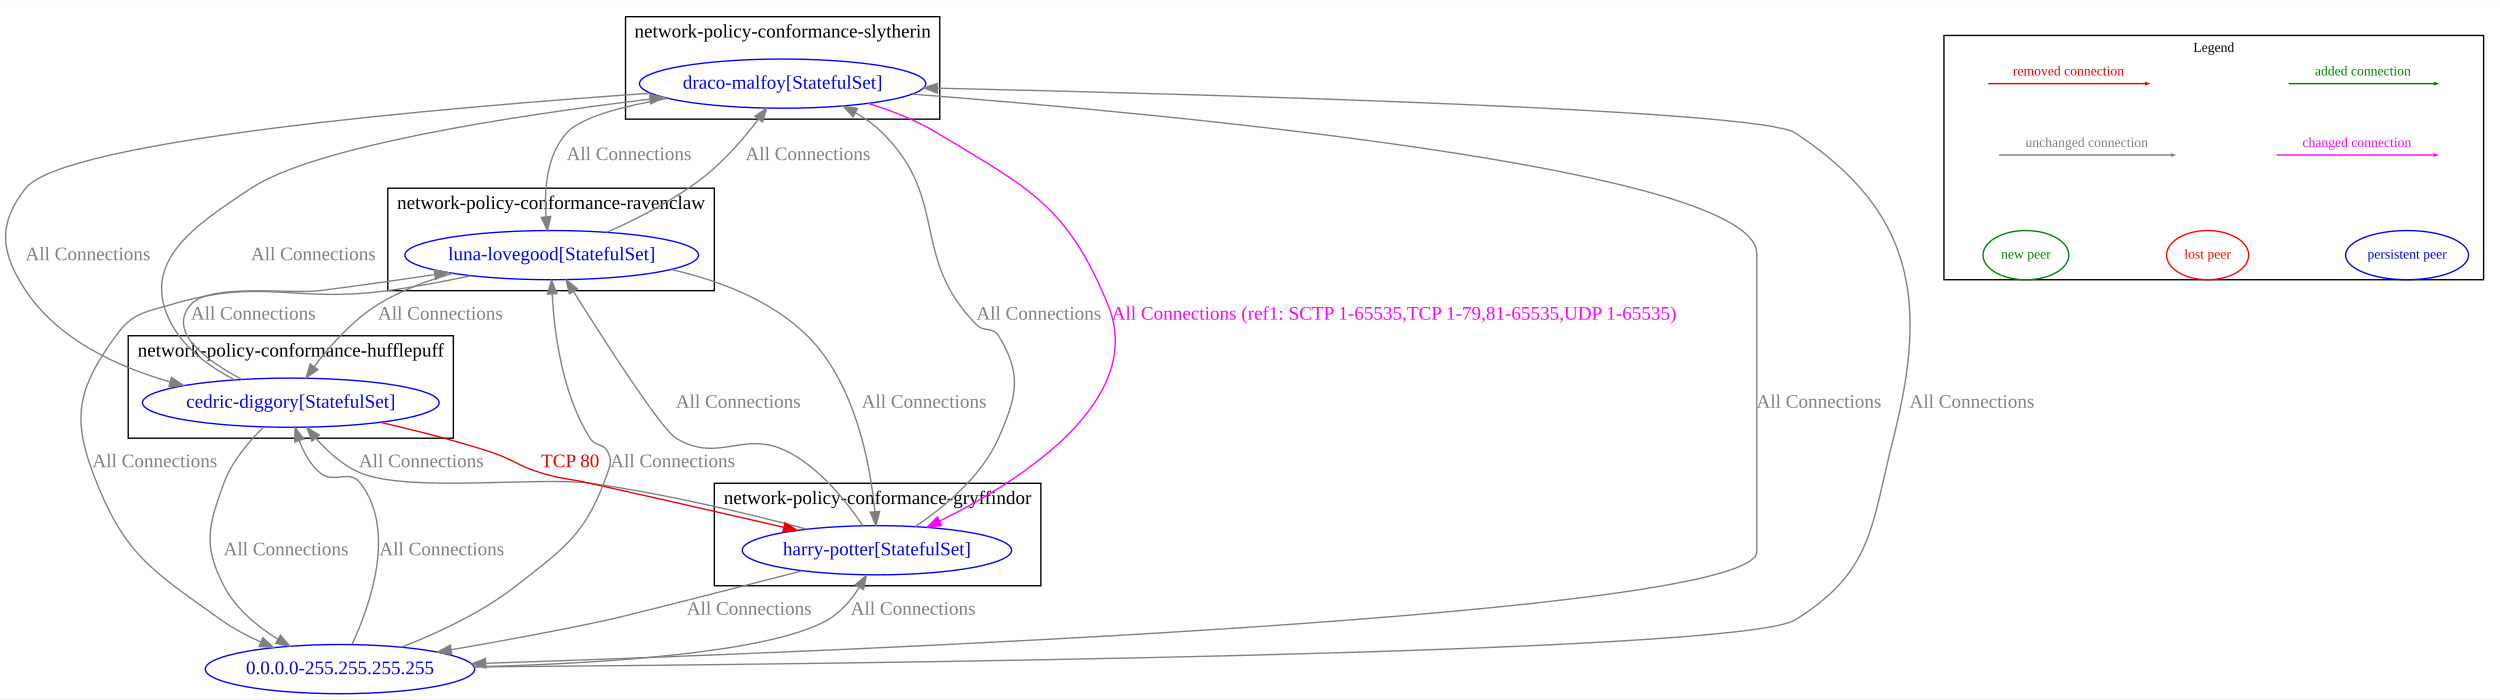
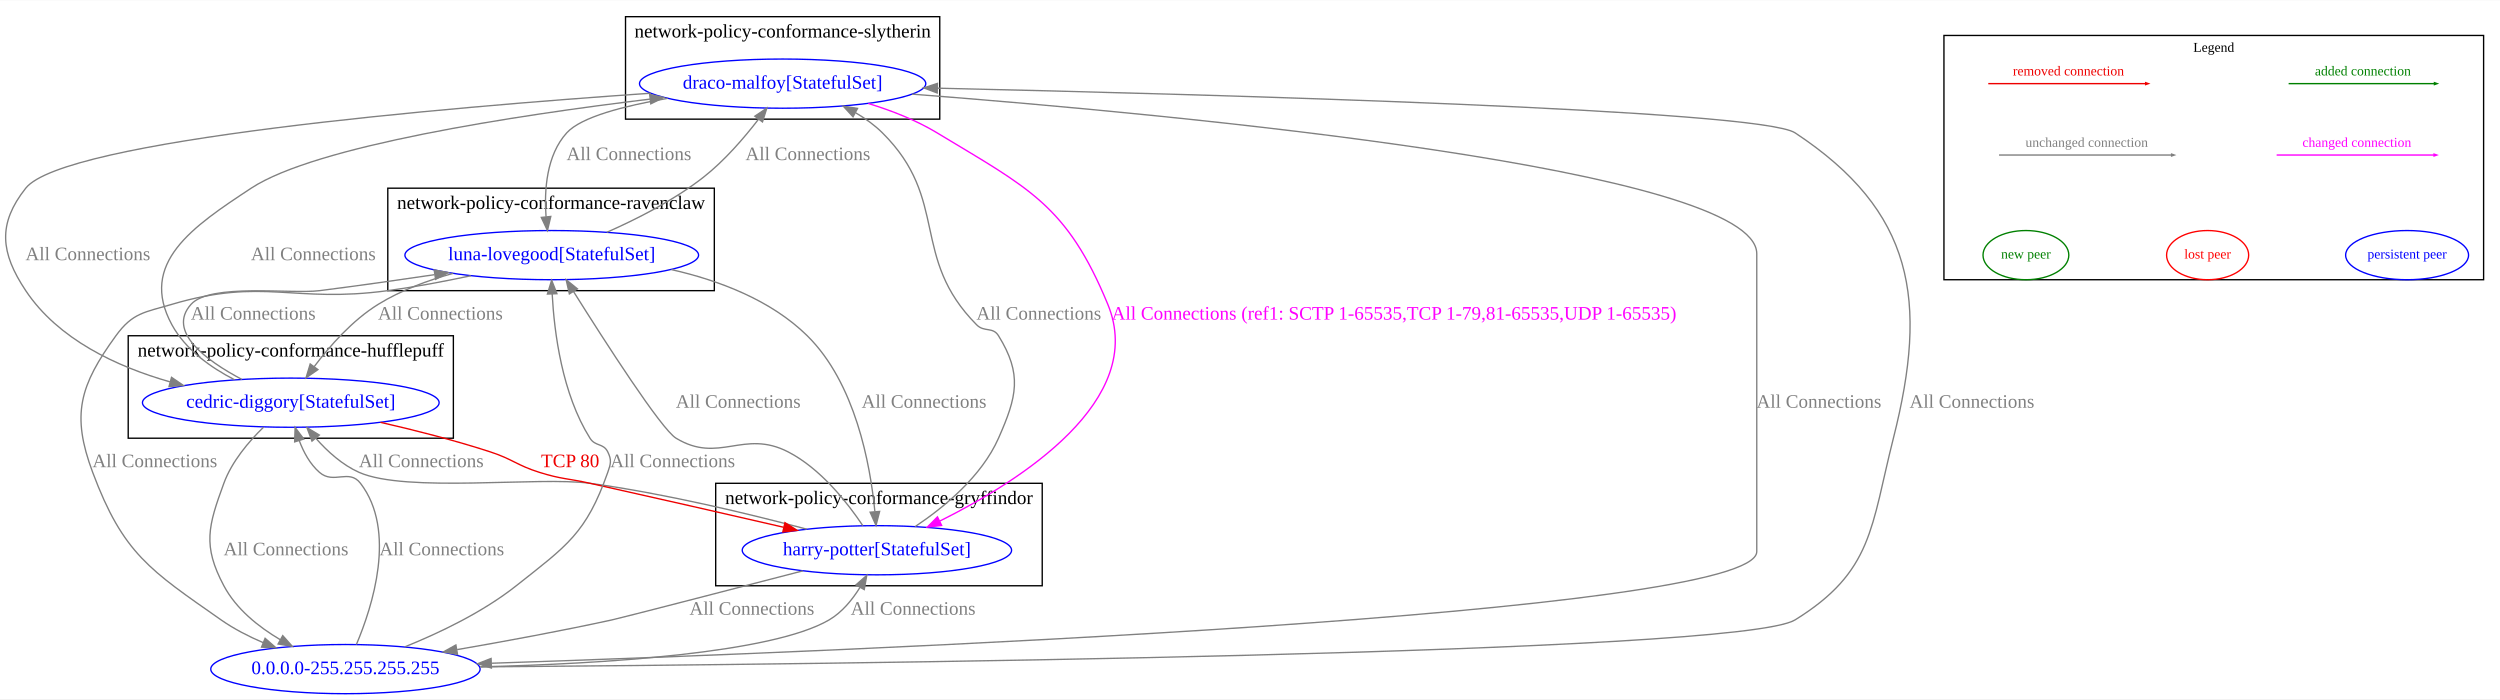
<svg xmlns="http://www.w3.org/2000/svg" width="1830pt" height="512pt" viewBox="0.00 0.00 1829.84 511.53">
  <g id="graph0" class="graph" transform="scale(1 1) rotate(0) translate(4 507.53)">
    <polygon fill="white" stroke="transparent" points="-4,4 -4,-507.53 1825.84,-507.53 1825.84,4 -4,4" />
-     <g id="clust2" class="cluster">
-       <polygon fill="none" stroke="black" points="89.84,-187 89.84,-262 327.84,-262 327.84,-187 89.84,-187" />
-       <text text-anchor="middle" x="208.84" y="-246.8" font-family="Times New Roman,serif" font-size="14.00">network-policy-conformance-hufflepuff</text>
+     <g id="clust3" class="cluster">
+       <polygon fill="none" stroke="black" points="279.84,-295 279.84,-370 518.84,-370 518.84,-295 279.84,-295" />
+       <text text-anchor="middle" x="399.34" y="-354.8" font-family="Times New Roman,serif" font-size="14.00">network-policy-conformance-ravenclaw</text>
+     </g>
+     <g id="clust1" class="cluster">
+       <polygon fill="none" stroke="black" points="519.84,-79 519.84,-154 758.84,-154 758.84,-79 519.84,-79" />
+       <text text-anchor="middle" x="639.34" y="-138.8" font-family="Times New Roman,serif" font-size="14.00">network-policy-conformance-gryffindor</text>
    </g>
    <g id="clust4" class="cluster">
      <polygon fill="none" stroke="black" points="453.84,-420.53 453.84,-495.53 683.84,-495.53 683.84,-420.53 453.84,-420.53" />
      <text text-anchor="middle" x="568.84" y="-480.33" font-family="Times New Roman,serif" font-size="14.00">network-policy-conformance-slytherin</text>
    </g>
-     <g id="clust3" class="cluster">
-       <polygon fill="none" stroke="black" points="279.84,-295 279.84,-370 518.84,-370 518.84,-295 279.84,-295" />
-       <text text-anchor="middle" x="399.34" y="-354.8" font-family="Times New Roman,serif" font-size="14.00">network-policy-conformance-ravenclaw</text>
-     </g>
-     <g id="clust1" class="cluster">
-       <polygon fill="none" stroke="black" points="518.84,-79 518.84,-154 757.84,-154 757.84,-79 518.84,-79" />
-       <text text-anchor="middle" x="638.34" y="-138.8" font-family="Times New Roman,serif" font-size="14.00">network-policy-conformance-gryffindor</text>
+     <g id="clust2" class="cluster">
+       <polygon fill="none" stroke="black" points="89.84,-187 89.84,-262 327.84,-262 327.84,-187 89.84,-187" />
+       <text text-anchor="middle" x="208.84" y="-246.8" font-family="Times New Roman,serif" font-size="14.00">network-policy-conformance-hufflepuff</text>
    </g>
    <g id="clust5" class="cluster">
      <polygon fill="none" stroke="black" points="1418.84,-303 1418.84,-481.79 1813.84,-481.79 1813.84,-303 1418.84,-303" />
      <text text-anchor="middle" x="1616.34" y="-469.79" font-family="Times New Roman,serif" font-size="10.00">Legend</text>
    </g>
    <g id="node1" class="node">
      <ellipse fill="none" stroke="blue" cx="637.84" cy="-105" rx="98.58" ry="18" />
      <text text-anchor="middle" x="637.84" y="-101.3" font-family="Times New Roman,serif" font-size="14.00" fill="blue">harry-potter[StatefulSet]</text>
    </g>
    <g id="node2" class="node">
      <ellipse fill="none" stroke="blue" cx="208.84" cy="-213" rx="108.58" ry="18" />
      <text text-anchor="middle" x="208.84" y="-209.3" font-family="Times New Roman,serif" font-size="14.00" fill="blue">cedric-diggory[StatefulSet]</text>
    </g>
    <g id="edge6" class="edge">
      <path fill="none" stroke="grey" d="M586.53,-120.41C544.3,-131.62 482.68,-146.5 427.84,-154 390.59,-159.1 293.23,-146.79 258.84,-162 246.56,-167.43 235.65,-177.35 227.18,-186.93" />
      <polygon fill="grey" stroke="grey" points="224.35,-184.86 220.65,-194.79 229.73,-189.32 224.35,-184.86" />
      <text text-anchor="middle" x="304.34" y="-165.8" font-family="Times New Roman,serif" font-size="14.00" fill="grey">All Connections</text>
    </g>
    <g id="node3" class="node">
      <ellipse fill="none" stroke="blue" cx="399.84" cy="-321" rx="107.48" ry="18" />
      <text text-anchor="middle" x="399.84" y="-317.3" font-family="Times New Roman,serif" font-size="14.00" fill="blue">luna-lovegood[StatefulSet]</text>
    </g>
    <g id="edge7" class="edge">
      <path fill="none" stroke="grey" d="M627.52,-122.99C616.31,-139.78 596.76,-164.68 572.84,-177 540.2,-193.8 522.22,-167.93 490.84,-187 480.01,-193.58 438.95,-257.44 415.85,-294.23" />
      <polygon fill="grey" stroke="grey" points="412.74,-292.61 410.4,-302.94 418.67,-296.32 412.74,-292.61" />
      <text text-anchor="middle" x="536.34" y="-209.3" font-family="Times New Roman,serif" font-size="14.00" fill="grey">All Connections</text>
    </g>
    <g id="node4" class="node">
      <ellipse fill="none" stroke="blue" cx="568.84" cy="-446.53" rx="104.78" ry="18" />
      <text text-anchor="middle" x="568.84" y="-442.83" font-family="Times New Roman,serif" font-size="14.00" fill="blue">draco-malfoy[StatefulSet]</text>
    </g>
    <g id="edge8" class="edge">
      <path fill="none" stroke="grey" d="M665.75,-122.27C686.92,-136.37 714.43,-158.91 726.84,-187 740.32,-217.49 744.37,-233.64 726.84,-262 722.66,-268.76 716.44,-264.36 710.84,-270 661.82,-319.38 691.27,-361.56 641.84,-410.53 636.16,-416.16 629.39,-421.02 622.3,-425.17" />
      <polygon fill="grey" stroke="grey" points="620.36,-422.24 613.2,-430.05 623.67,-428.41 620.36,-422.24" />
      <text text-anchor="middle" x="756.34" y="-273.8" font-family="Times New Roman,serif" font-size="14.00" fill="grey">All Connections</text>
    </g>
    <g id="node5" class="node">
-       <ellipse fill="none" stroke="blue" cx="244.84" cy="-18" rx="98.58" ry="18" />
-       <text text-anchor="middle" x="244.84" y="-14.3" font-family="Times New Roman,serif" font-size="14.00" fill="blue">0.0.0.0-255.255.255.255</text>
+       <ellipse fill="none" stroke="blue" cx="248.84" cy="-18" rx="98.58" ry="18" />
+       <text text-anchor="middle" x="248.84" y="-14.3" font-family="Times New Roman,serif" font-size="14.00" fill="blue">0.0.0.0-255.255.255.255</text>
    </g>
    <g id="edge5" class="edge">
-       <path fill="none" stroke="grey" d="M583.32,-89.95C529.99,-76.24 454.81,-57.02 440.84,-54 403.48,-45.93 361.82,-38.3 326.55,-32.24" />
-       <polygon fill="grey" stroke="grey" points="326.75,-28.72 316.31,-30.49 325.57,-35.62 326.75,-28.72" />
-       <text text-anchor="middle" x="544.34" y="-57.8" font-family="Times New Roman,serif" font-size="14.00" fill="grey">All Connections</text>
+       <path fill="none" stroke="grey" d="M583.64,-89.92C528.7,-75.67 450.82,-55.52 443.84,-54 406.83,-45.92 365.58,-38.32 330.58,-32.27" />
+       <polygon fill="grey" stroke="grey" points="330.86,-28.77 320.41,-30.53 329.68,-35.67 330.86,-28.77" />
+       <text text-anchor="middle" x="546.34" y="-57.8" font-family="Times New Roman,serif" font-size="14.00" fill="grey">All Connections</text>
    </g>
    <g id="edge10" class="edge">
      <path fill="none" stroke="#ee0000" d="M274.51,-198.6C299.86,-192.82 328.94,-185.44 354.84,-177 371.32,-171.63 374.3,-167.19 390.84,-162 406.9,-156.97 411.42,-157.65 427.84,-154 475.23,-143.46 528.55,-131.27 569.6,-121.81" />
      <polygon fill="#ee0000" stroke="#ee0000" points="570.54,-125.19 579.5,-119.53 568.97,-118.37 570.54,-125.19" />
      <text text-anchor="middle" x="413.34" y="-165.8" font-family="Times New Roman,serif" font-size="14.00" fill="#ee0000">TCP 80</text>
    </g>
    <g id="edge11" class="edge">
      <path fill="none" stroke="grey" d="M173.07,-230.02C146.6,-244.01 117.99,-265.15 135.84,-285 149.89,-300.62 209,-292.36 229.84,-295 257.27,-298.47 287.11,-302.71 314.03,-306.7" />
      <polygon fill="grey" stroke="grey" points="313.78,-310.2 324.19,-308.21 314.82,-303.28 313.78,-310.2" />
      <text text-anchor="middle" x="181.34" y="-273.8" font-family="Times New Roman,serif" font-size="14.00" fill="grey">All Connections</text>
    </g>
    <g id="edge12" class="edge">
      <path fill="none" stroke="grey" d="M167.74,-229.75C150.3,-238.72 131.74,-251.87 121.84,-270 97.24,-315.1 136.93,-341.75 179.84,-370 226.85,-400.95 372.69,-423.19 471.82,-435.21" />
      <polygon fill="grey" stroke="grey" points="471.51,-438.7 481.86,-436.41 472.35,-431.75 471.51,-438.7" />
      <text text-anchor="middle" x="225.34" y="-317.3" font-family="Times New Roman,serif" font-size="14.00" fill="grey">All Connections</text>
    </g>
    <g id="edge9" class="edge">
-       <path fill="none" stroke="grey" d="M188.94,-195.13C178.08,-184.57 165.68,-169.97 159.84,-154 148.39,-122.7 144.51,-108.6 159.84,-79 168.39,-62.51 183.78,-49.59 199.14,-40.03" />
-       <polygon fill="grey" stroke="grey" points="201.25,-42.84 208.13,-34.78 197.73,-36.8 201.25,-42.84" />
+       <path fill="none" stroke="grey" d="M188.94,-195.13C178.08,-184.57 165.68,-169.97 159.84,-154 148.39,-122.7 144.19,-108.43 159.84,-79 168.85,-62.06 185,-49.05 201.1,-39.54" />
+       <polygon fill="grey" stroke="grey" points="202.94,-42.52 209.99,-34.61 199.55,-36.39 202.94,-42.52" />
      <text text-anchor="middle" x="205.34" y="-101.3" font-family="Times New Roman,serif" font-size="14.00" fill="grey">All Connections</text>
    </g>
    <g id="edge14" class="edge">
      <path fill="none" stroke="grey" d="M487.42,-310.42C522.28,-302.5 560.32,-288.12 586.84,-262 622.01,-227.36 632.94,-168.16 636.33,-133.5" />
      <polygon fill="grey" stroke="grey" points="639.84,-133.43 637.18,-123.18 632.87,-132.85 639.84,-133.43" />
      <text text-anchor="middle" x="672.34" y="-209.3" font-family="Times New Roman,serif" font-size="14.00" fill="grey">All Connections</text>
    </g>
    <g id="edge15" class="edge">
      <path fill="none" stroke="grey" d="M327.69,-307.68C308.94,-302.5 289.38,-295.21 272.84,-285 254.02,-273.38 237.44,-254.61 225.88,-239.28" />
      <polygon fill="grey" stroke="grey" points="228.7,-237.22 219.99,-231.19 223.05,-241.34 228.7,-237.22" />
      <text text-anchor="middle" x="318.34" y="-273.8" font-family="Times New Roman,serif" font-size="14.00" fill="grey">All Connections</text>
    </g>
    <g id="edge16" class="edge">
      <path fill="none" stroke="grey" d="M440.08,-337.69C462.2,-347.41 489.43,-361.24 510.84,-378 526.26,-390.07 540.62,-406.73 551.2,-420.49" />
      <polygon fill="grey" stroke="grey" points="548.48,-422.69 557.27,-428.61 554.09,-418.5 548.48,-422.69" />
      <text text-anchor="middle" x="587.34" y="-390.56" font-family="Times New Roman,serif" font-size="14.00" fill="grey">All Connections</text>
    </g>
    <g id="edge13" class="edge">
-       <path fill="none" stroke="grey" d="M340.62,-305.92C321.34,-301.8 299.77,-297.69 279.84,-295 210.11,-285.58 189.32,-304.93 121.84,-285 101.8,-279.08 93.13,-278.9 80.84,-262 54.34,-225.53 48.04,-204.22 63.84,-162 86.15,-102.4 106,-90.9 157.84,-54 166.68,-47.71 176.8,-42.33 186.95,-37.8" />
-       <polygon fill="grey" stroke="grey" points="188.39,-40.99 196.24,-33.88 185.67,-34.54 188.39,-40.99" />
+       <path fill="none" stroke="grey" d="M340.62,-305.92C321.34,-301.8 299.77,-297.69 279.84,-295 210.11,-285.58 189.32,-304.93 121.84,-285 101.8,-279.08 93.13,-278.9 80.84,-262 54.34,-225.53 48.04,-204.22 63.84,-162 86.15,-102.4 105.72,-90.5 157.84,-54 167.17,-47.47 177.88,-41.95 188.61,-37.37" />
+       <polygon fill="grey" stroke="grey" points="190.04,-40.56 198,-33.58 187.42,-34.07 190.04,-40.56" />
      <text text-anchor="middle" x="109.34" y="-165.8" font-family="Times New Roman,serif" font-size="14.00" fill="grey">All Connections</text>
    </g>
    <g id="edge18" class="edge">
      <path fill="none" stroke="magenta" d="M631.57,-432C648.61,-426.78 666.55,-419.77 681.84,-410.53 749.21,-369.78 776.79,-357.77 806.84,-285 835.8,-214.88 743.35,-155.94 683.93,-126.39" />
      <polygon fill="magenta" stroke="magenta" points="685.23,-123.13 674.7,-121.9 682.17,-129.42 685.23,-123.13" />
      <text text-anchor="middle" x="1016.34" y="-273.8" font-family="Times New Roman,serif" font-size="14.00" fill="magenta">All Connections (ref1: SCTP 1-65535,TCP 1-79,81-65535,UDP 1-65535)</text>
    </g>
    <g id="edge19" class="edge">
      <path fill="none" stroke="grey" d="M472.31,-439.52C321.14,-429.08 42.83,-405.26 14.84,-370 -5.88,-343.89 -3.64,-322.74 14.84,-295 38.53,-259.44 81.13,-239.46 120.39,-228.25" />
      <polygon fill="grey" stroke="grey" points="121.54,-231.57 130.28,-225.59 119.72,-224.81 121.54,-231.57" />
      <text text-anchor="middle" x="60.34" y="-317.3" font-family="Times New Roman,serif" font-size="14.00" fill="grey">All Connections</text>
    </g>
    <g id="edge20" class="edge">
      <path fill="none" stroke="grey" d="M484.73,-435.74C452.71,-430.25 421.38,-422.11 410.84,-410.53 395.98,-394.19 394.26,-368.59 395.66,-349.11" />
      <polygon fill="grey" stroke="grey" points="399.15,-349.32 396.69,-339.02 392.19,-348.61 399.15,-349.32" />
      <text text-anchor="middle" x="456.34" y="-390.56" font-family="Times New Roman,serif" font-size="14.00" fill="grey">All Connections</text>
    </g>
    <g id="edge17" class="edge">
-       <path fill="none" stroke="grey" d="M663.52,-438.84C857.47,-423.87 1281.84,-384.03 1281.84,-322 1281.84,-322 1281.84,-322 1281.84,-104 1281.84,-57.69 616.13,-31.02 351.48,-22.25" />
-       <polygon fill="grey" stroke="grey" points="351.58,-18.75 341.47,-21.92 351.35,-25.75 351.58,-18.75" />
+       <path fill="none" stroke="grey" d="M663.52,-438.84C857.47,-423.87 1281.84,-384.03 1281.84,-322 1281.84,-322 1281.84,-322 1281.84,-104 1281.84,-57.91 620.16,-31.15 355.93,-22.3" />
+       <polygon fill="grey" stroke="grey" points="355.67,-18.79 345.56,-21.96 355.44,-25.79 355.67,-18.79" />
      <text text-anchor="middle" x="1327.34" y="-209.3" font-family="Times New Roman,serif" font-size="14.00" fill="grey">All Connections</text>
    </g>
    <g id="edge1" class="edge">
-       <path fill="none" stroke="grey" d="M343.42,-19.68C433.61,-21.9 559.27,-29.5 601.84,-54 611.44,-59.52 619.16,-68.75 624.95,-77.79" />
-       <polygon fill="grey" stroke="grey" points="622.04,-79.74 630.1,-86.62 628.09,-76.22 622.04,-79.74" />
+       <path fill="none" stroke="grey" d="M347.52,-19.66C436.94,-21.88 560.93,-29.48 602.84,-54 612.31,-59.54 619.84,-68.77 625.46,-77.81" />
+       <polygon fill="grey" stroke="grey" points="622.47,-79.64 630.43,-86.63 628.57,-76.2 622.47,-79.64" />
      <text text-anchor="middle" x="664.34" y="-57.8" font-family="Times New Roman,serif" font-size="14.00" fill="grey">All Connections</text>
    </g>
    <g id="edge2" class="edge">
-       <path fill="none" stroke="grey" d="M253.59,-35.96C266.54,-63.71 286.56,-119.22 259.84,-154 251.44,-164.94 240.24,-152.93 229.84,-162 222.9,-168.05 218.2,-176.77 215.04,-185.23" />
+       <path fill="none" stroke="grey" d="M256.84,-35.98C268.61,-63.77 286.49,-119.32 259.84,-154 251.44,-164.94 240.24,-152.93 229.84,-162 222.9,-168.05 218.2,-176.77 215.04,-185.23" />
      <polygon fill="grey" stroke="grey" points="211.67,-184.3 212,-194.89 218.34,-186.4 211.67,-184.3" />
      <text text-anchor="middle" x="319.34" y="-101.3" font-family="Times New Roman,serif" font-size="14.00" fill="grey">All Connections</text>
    </g>
    <g id="edge3" class="edge">
-       <path fill="none" stroke="grey" d="M289.75,-34.04C315.93,-44.18 348.64,-59.3 373.84,-79 411.19,-108.2 425.05,-117.3 440.84,-162 443.06,-168.29 443.79,-171.02 440.84,-177 437.62,-183.54 431.72,-180.83 427.84,-187 407.46,-219.41 401.67,-264.17 400.16,-292.6" />
+       <path fill="none" stroke="grey" d="M292.34,-34.3C317.7,-44.53 349.4,-59.65 373.84,-79 411.01,-108.42 425.05,-117.3 440.84,-162 443.06,-168.29 443.79,-171.02 440.84,-177 437.62,-183.54 431.72,-180.83 427.84,-187 407.46,-219.41 401.67,-264.17 400.16,-292.6" />
      <polygon fill="grey" stroke="grey" points="396.66,-292.51 399.77,-302.64 403.65,-292.78 396.66,-292.51" />
      <text text-anchor="middle" x="488.34" y="-165.8" font-family="Times New Roman,serif" font-size="14.00" fill="grey">All Connections</text>
    </g>
    <g id="edge4" class="edge">
-       <path fill="none" stroke="grey" d="M343.41,-19.6C599.55,-21.5 1269.18,-28.86 1309.84,-54 1367.01,-89.35 1365.34,-121.84 1381.84,-187 1407.47,-288.18 1396.96,-353.04 1309.84,-410.53 1284.14,-427.49 883.19,-438.64 682.08,-443.2" />
+       <path fill="none" stroke="grey" d="M347.5,-19.61C603.03,-21.54 1269.36,-28.97 1309.84,-54 1367.01,-89.35 1365.34,-121.84 1381.84,-187 1407.47,-288.18 1396.96,-353.04 1309.84,-410.53 1284.14,-427.49 883.19,-438.64 682.08,-443.2" />
      <polygon fill="grey" stroke="grey" points="681.98,-439.7 672.07,-443.42 682.14,-446.7 681.98,-439.7" />
      <text text-anchor="middle" x="1439.34" y="-209.3" font-family="Times New Roman,serif" font-size="14.00" fill="grey">All Connections</text>
    </g>
    <g id="edge21" class="edge">
      <path fill="none" stroke="#008000" d="M1671.13,-446.53C1697.49,-446.53 1749.38,-446.53 1777.55,-446.53" />
      <polygon fill="#008000" stroke="#008000" points="1777.86,-447.23 1779.86,-446.53 1777.86,-445.83 1777.86,-447.23" />
      <text text-anchor="middle" x="1725.49" y="-452.53" font-family="Times New Roman,serif" font-size="10.00" fill="#008000">added connection</text>
    </g>
    <g id="edge22" class="edge">
      <path fill="none" stroke="#ee0000" d="M1451.29,-446.53C1479.36,-446.53 1536.37,-446.53 1566.38,-446.53" />
      <polygon fill="#ee0000" stroke="#ee0000" points="1566.49,-447.23 1568.49,-446.53 1566.49,-445.83 1566.49,-447.23" />
      <text text-anchor="middle" x="1509.99" y="-452.53" font-family="Times New Roman,serif" font-size="10.00" fill="#ee0000">removed connection</text>
    </g>
    <g id="edge23" class="edge">
      <path fill="none" stroke="magenta" d="M1662.36,-394.26C1690.77,-394.26 1748.63,-394.26 1777.56,-394.26" />
      <polygon fill="magenta" stroke="magenta" points="1777.6,-394.96 1779.6,-394.26 1777.6,-393.56 1777.6,-394.96" />
      <text text-anchor="middle" x="1721.05" y="-400.26" font-family="Times New Roman,serif" font-size="10.00" fill="magenta">changed connection</text>
    </g>
    <g id="edge24" class="edge">
      <path fill="none" stroke="grey" d="M1459.17,-394.26C1489.3,-394.26 1553.48,-394.26 1585.25,-394.26" />
      <polygon fill="grey" stroke="grey" points="1585.48,-394.96 1587.48,-394.26 1585.48,-393.56 1585.48,-394.96" />
      <text text-anchor="middle" x="1523.34" y="-400.26" font-family="Times New Roman,serif" font-size="10.00" fill="grey">unchanged connection</text>
    </g>
    <g id="node14" class="node">
      <ellipse fill="none" stroke="#008000" cx="1478.84" cy="-321" rx="31.4" ry="18" />
      <text text-anchor="middle" x="1478.84" y="-318.5" font-family="Times New Roman,serif" font-size="10.00" fill="#008000">new peer</text>
    </g>
    <g id="node15" class="node">
      <ellipse fill="none" stroke="red" cx="1611.84" cy="-321" rx="30.04" ry="18" />
      <text text-anchor="middle" x="1611.84" y="-318.5" font-family="Times New Roman,serif" font-size="10.00" fill="red">lost peer</text>
    </g>
    <g id="node16" class="node">
      <ellipse fill="none" stroke="blue" cx="1757.84" cy="-321" rx="44.98" ry="18" />
      <text text-anchor="middle" x="1757.84" y="-318.5" font-family="Times New Roman,serif" font-size="10.00" fill="blue">persistent peer</text>
    </g>
  </g>
</svg>
